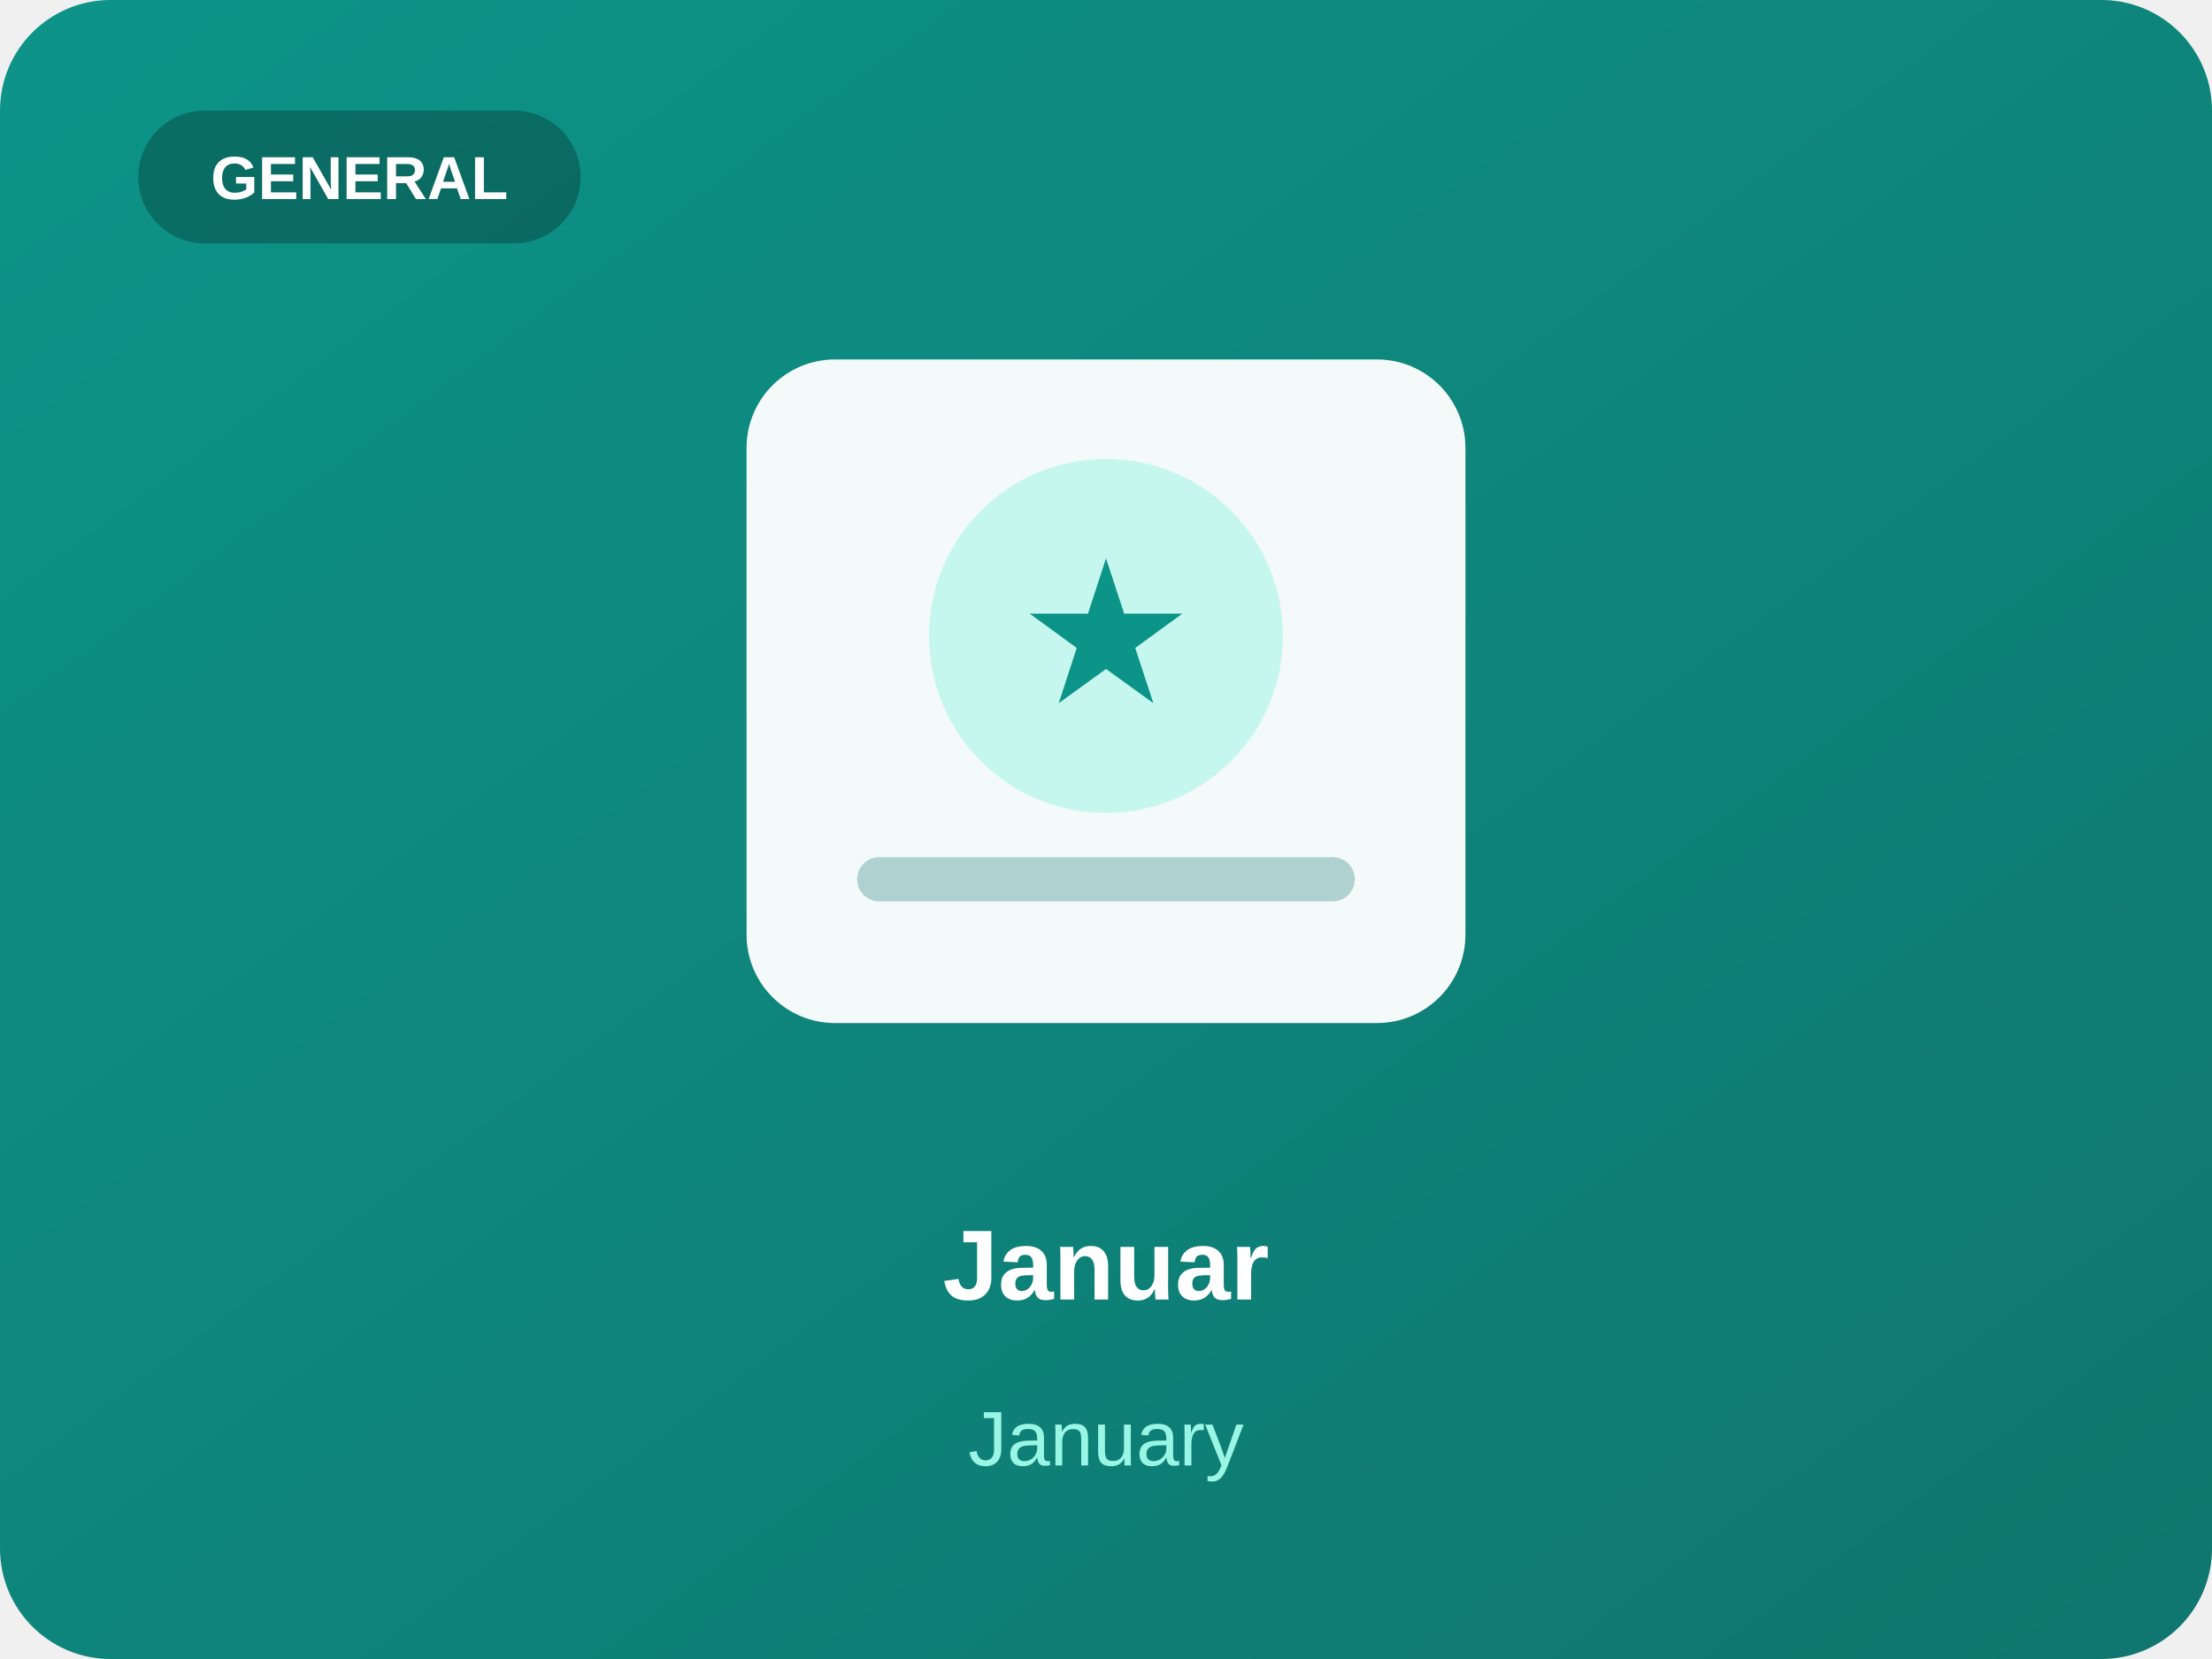
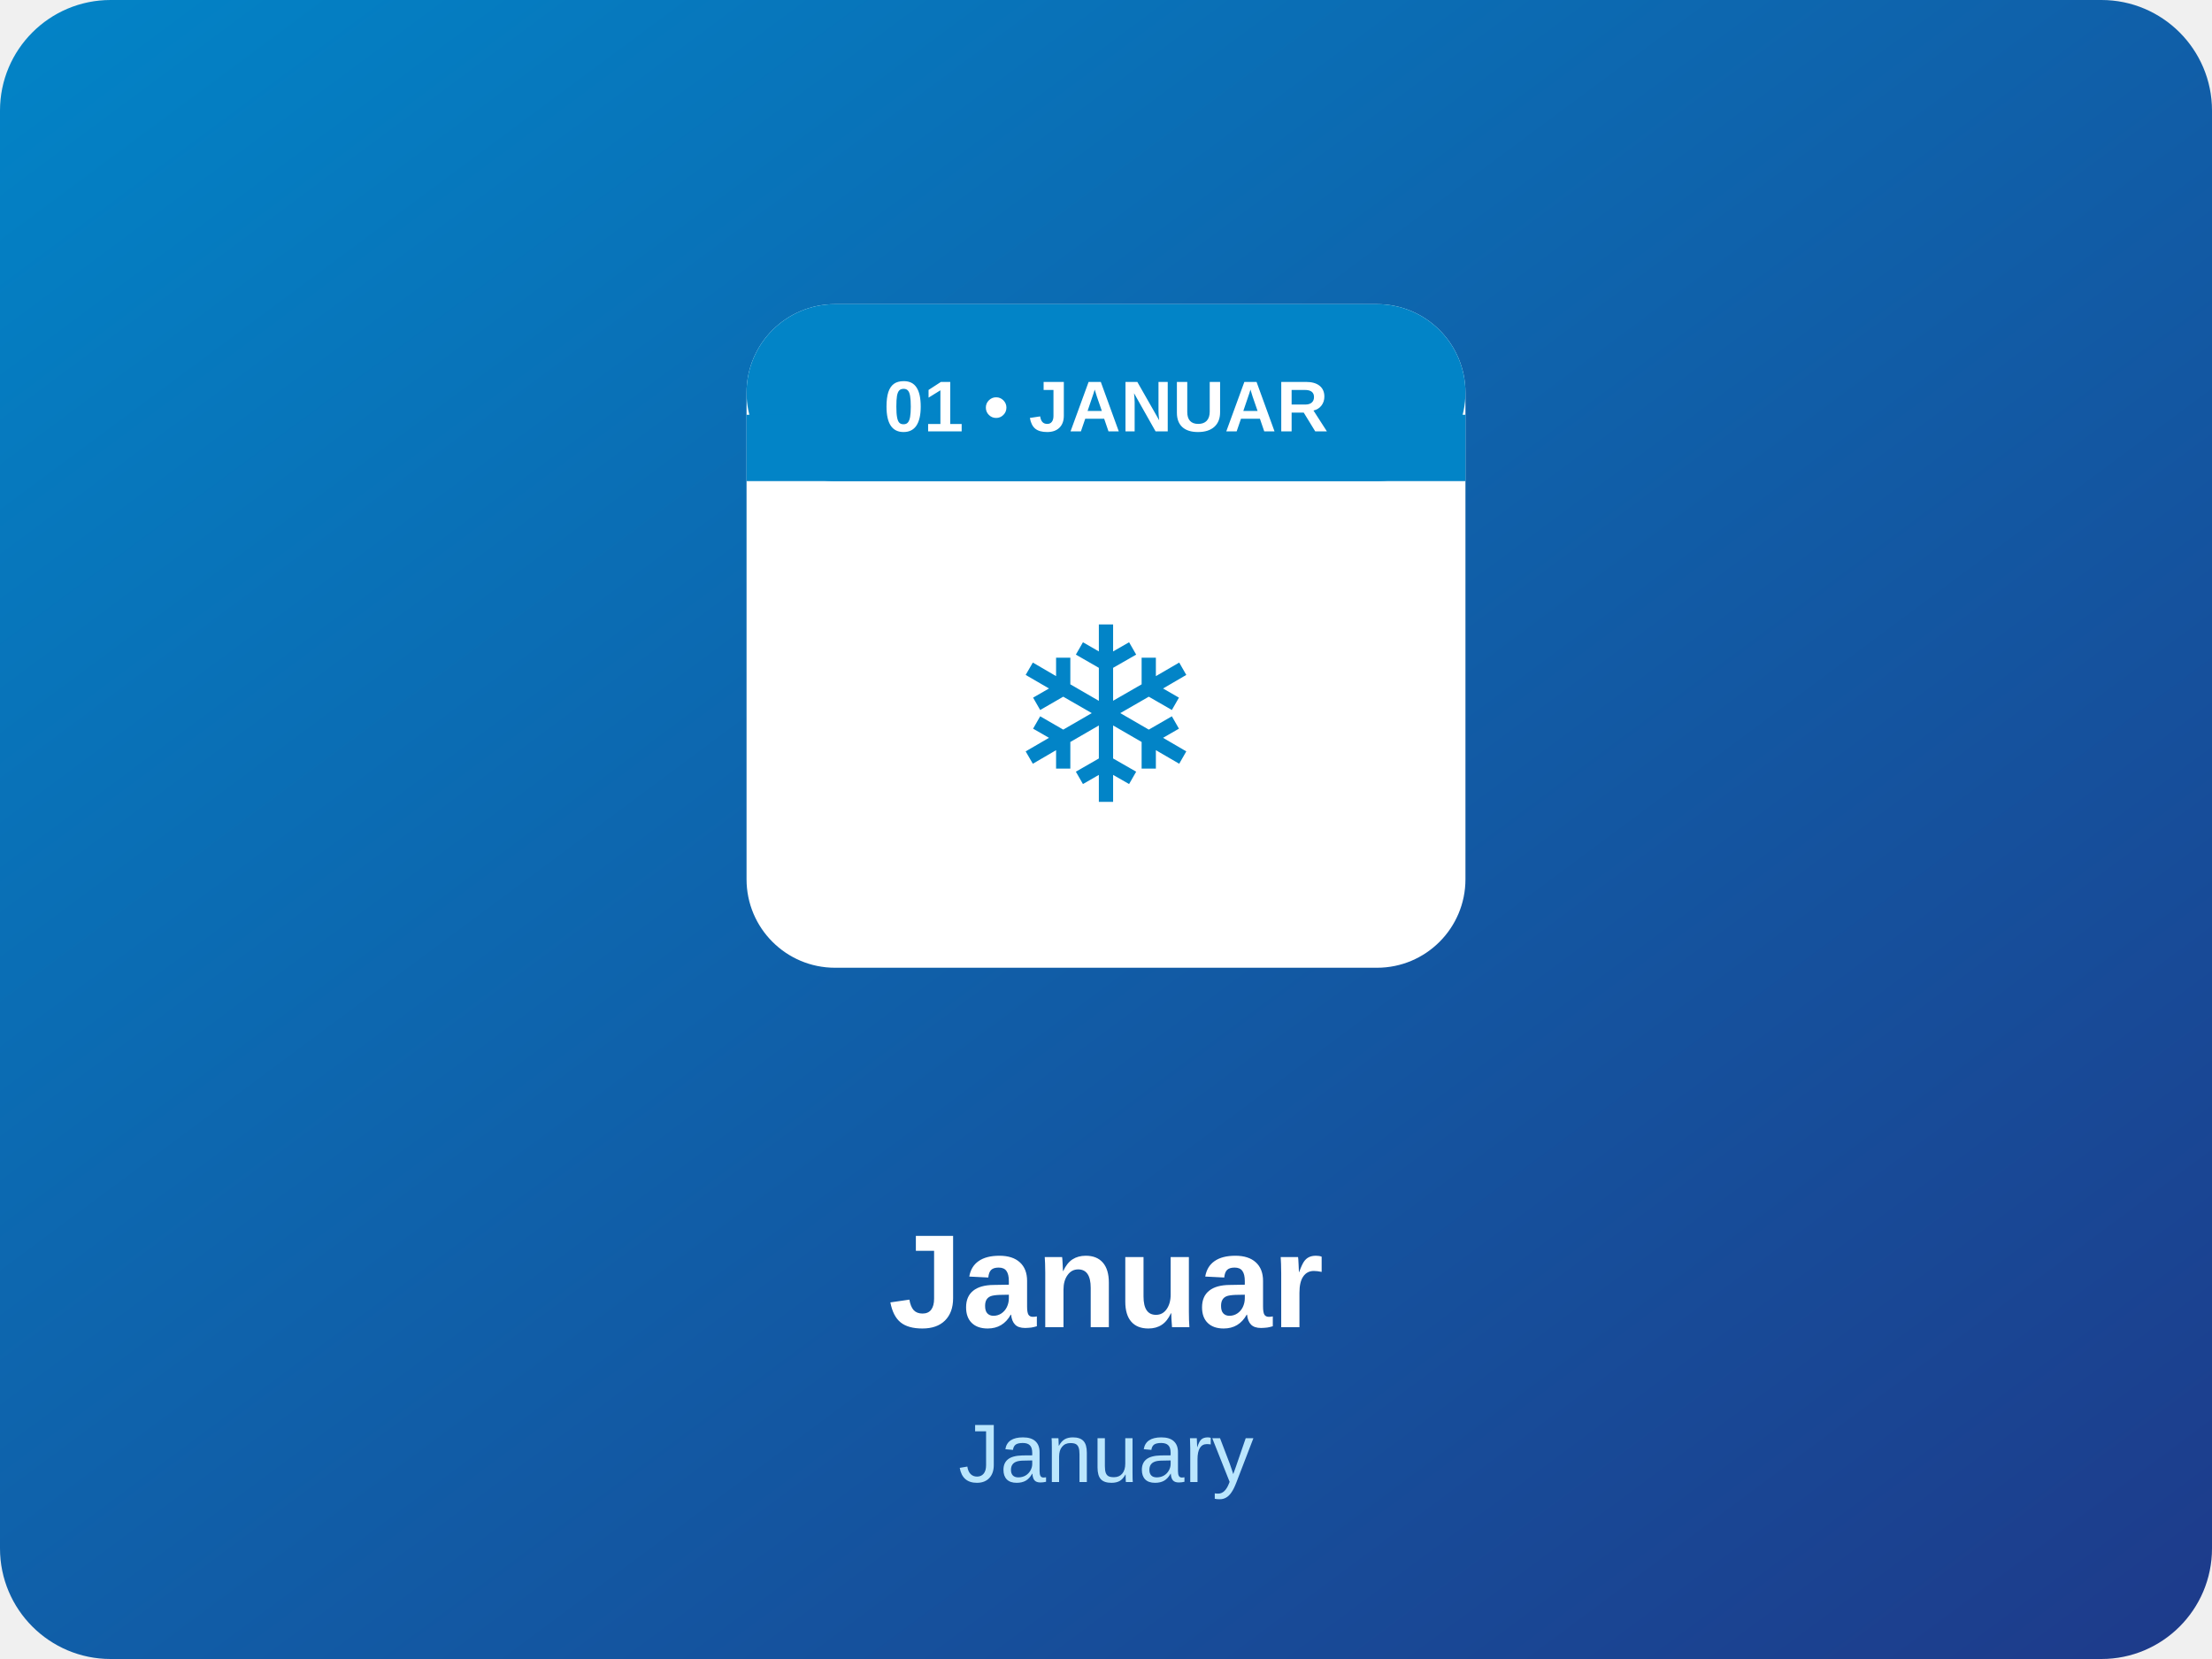
- <svg xmlns="http://www.w3.org/2000/svg" viewBox="0 0 400 300" width="100%" height="100%">
+ <svg xmlns="http://www.w3.org/2000/svg" viewBox="0 0 400 300">
  <defs>
-     <linearGradient id="bg_213" x1="0%" y1="0%" x2="100%" y2="100%">
-       <stop offset="0%" stop-color="#0D9488" />
-       <stop offset="100%" stop-color="#0F766E" />
+     <linearGradient id="bg213" x1="0%" y1="0%" x2="100%" y2="100%">
+       <stop offset="0%" stop-color="#0284C7" />
+       <stop offset="100%" stop-color="#1E3A8A" />
    </linearGradient>
  </defs>
-   <rect width="400" height="300" rx="20" fill="url(#bg_213)" />
-   <rect x="25" y="20" width="80" height="24" rx="12" fill="#000000" fill-opacity="0.25" />
-   <text x="65" y="36" font-family="Arial, sans-serif" font-size="11" font-weight="bold" fill="#FFFFFF" text-anchor="middle">GENERAL</text>
-   <rect x="135" y="65" width="130" height="120" rx="16" fill="#FFFFFF" fill-opacity="0.95" />
-   <circle cx="200" cy="115" r="32" fill="#99F6E4" fill-opacity="0.5" />
-   <text x="200" y="127" font-family="Arial, sans-serif" font-size="36" font-weight="bold" fill="#0D9488" text-anchor="middle">★</text>
-   <rect x="155" y="155" width="90" height="8" rx="4" fill="#0F766E" fill-opacity="0.3" />
-   <text x="200" y="235" font-family="Arial, sans-serif" font-size="18" font-weight="bold" fill="#FFFFFF" text-anchor="middle">Januar</text>
-   <text x="200" y="265" font-family="Arial, sans-serif" font-size="14" fill="#99F6E4" text-anchor="middle">January</text>
+   <rect width="400" height="300" rx="20" fill="url(#bg213)" />
+   <rect x="135" y="55" width="130" height="120" rx="16" fill="#FFFFFF" />
+   <rect x="135" y="55" width="130" height="32" rx="16" fill="#0284C7" />
+   <rect x="135" y="75" width="130" height="12" fill="#0284C7" />
+   <text x="200" y="78" font-family="Arial, sans-serif" font-size="13" font-weight="bold" fill="#FFFFFF" text-anchor="middle">01 • JANUAR</text>
+   <text x="200" y="145" font-family="Arial, sans-serif" font-size="44" fill="#0284C7" text-anchor="middle">❄️</text>
+   <text x="200" y="240" font-family="Arial, sans-serif" font-size="24" font-weight="bold" fill="#FFFFFF" text-anchor="middle">Januar</text>
+   <text x="200" y="268" font-family="Arial, sans-serif" font-size="15" fill="#BAE6FD" text-anchor="middle">January</text>
</svg>
